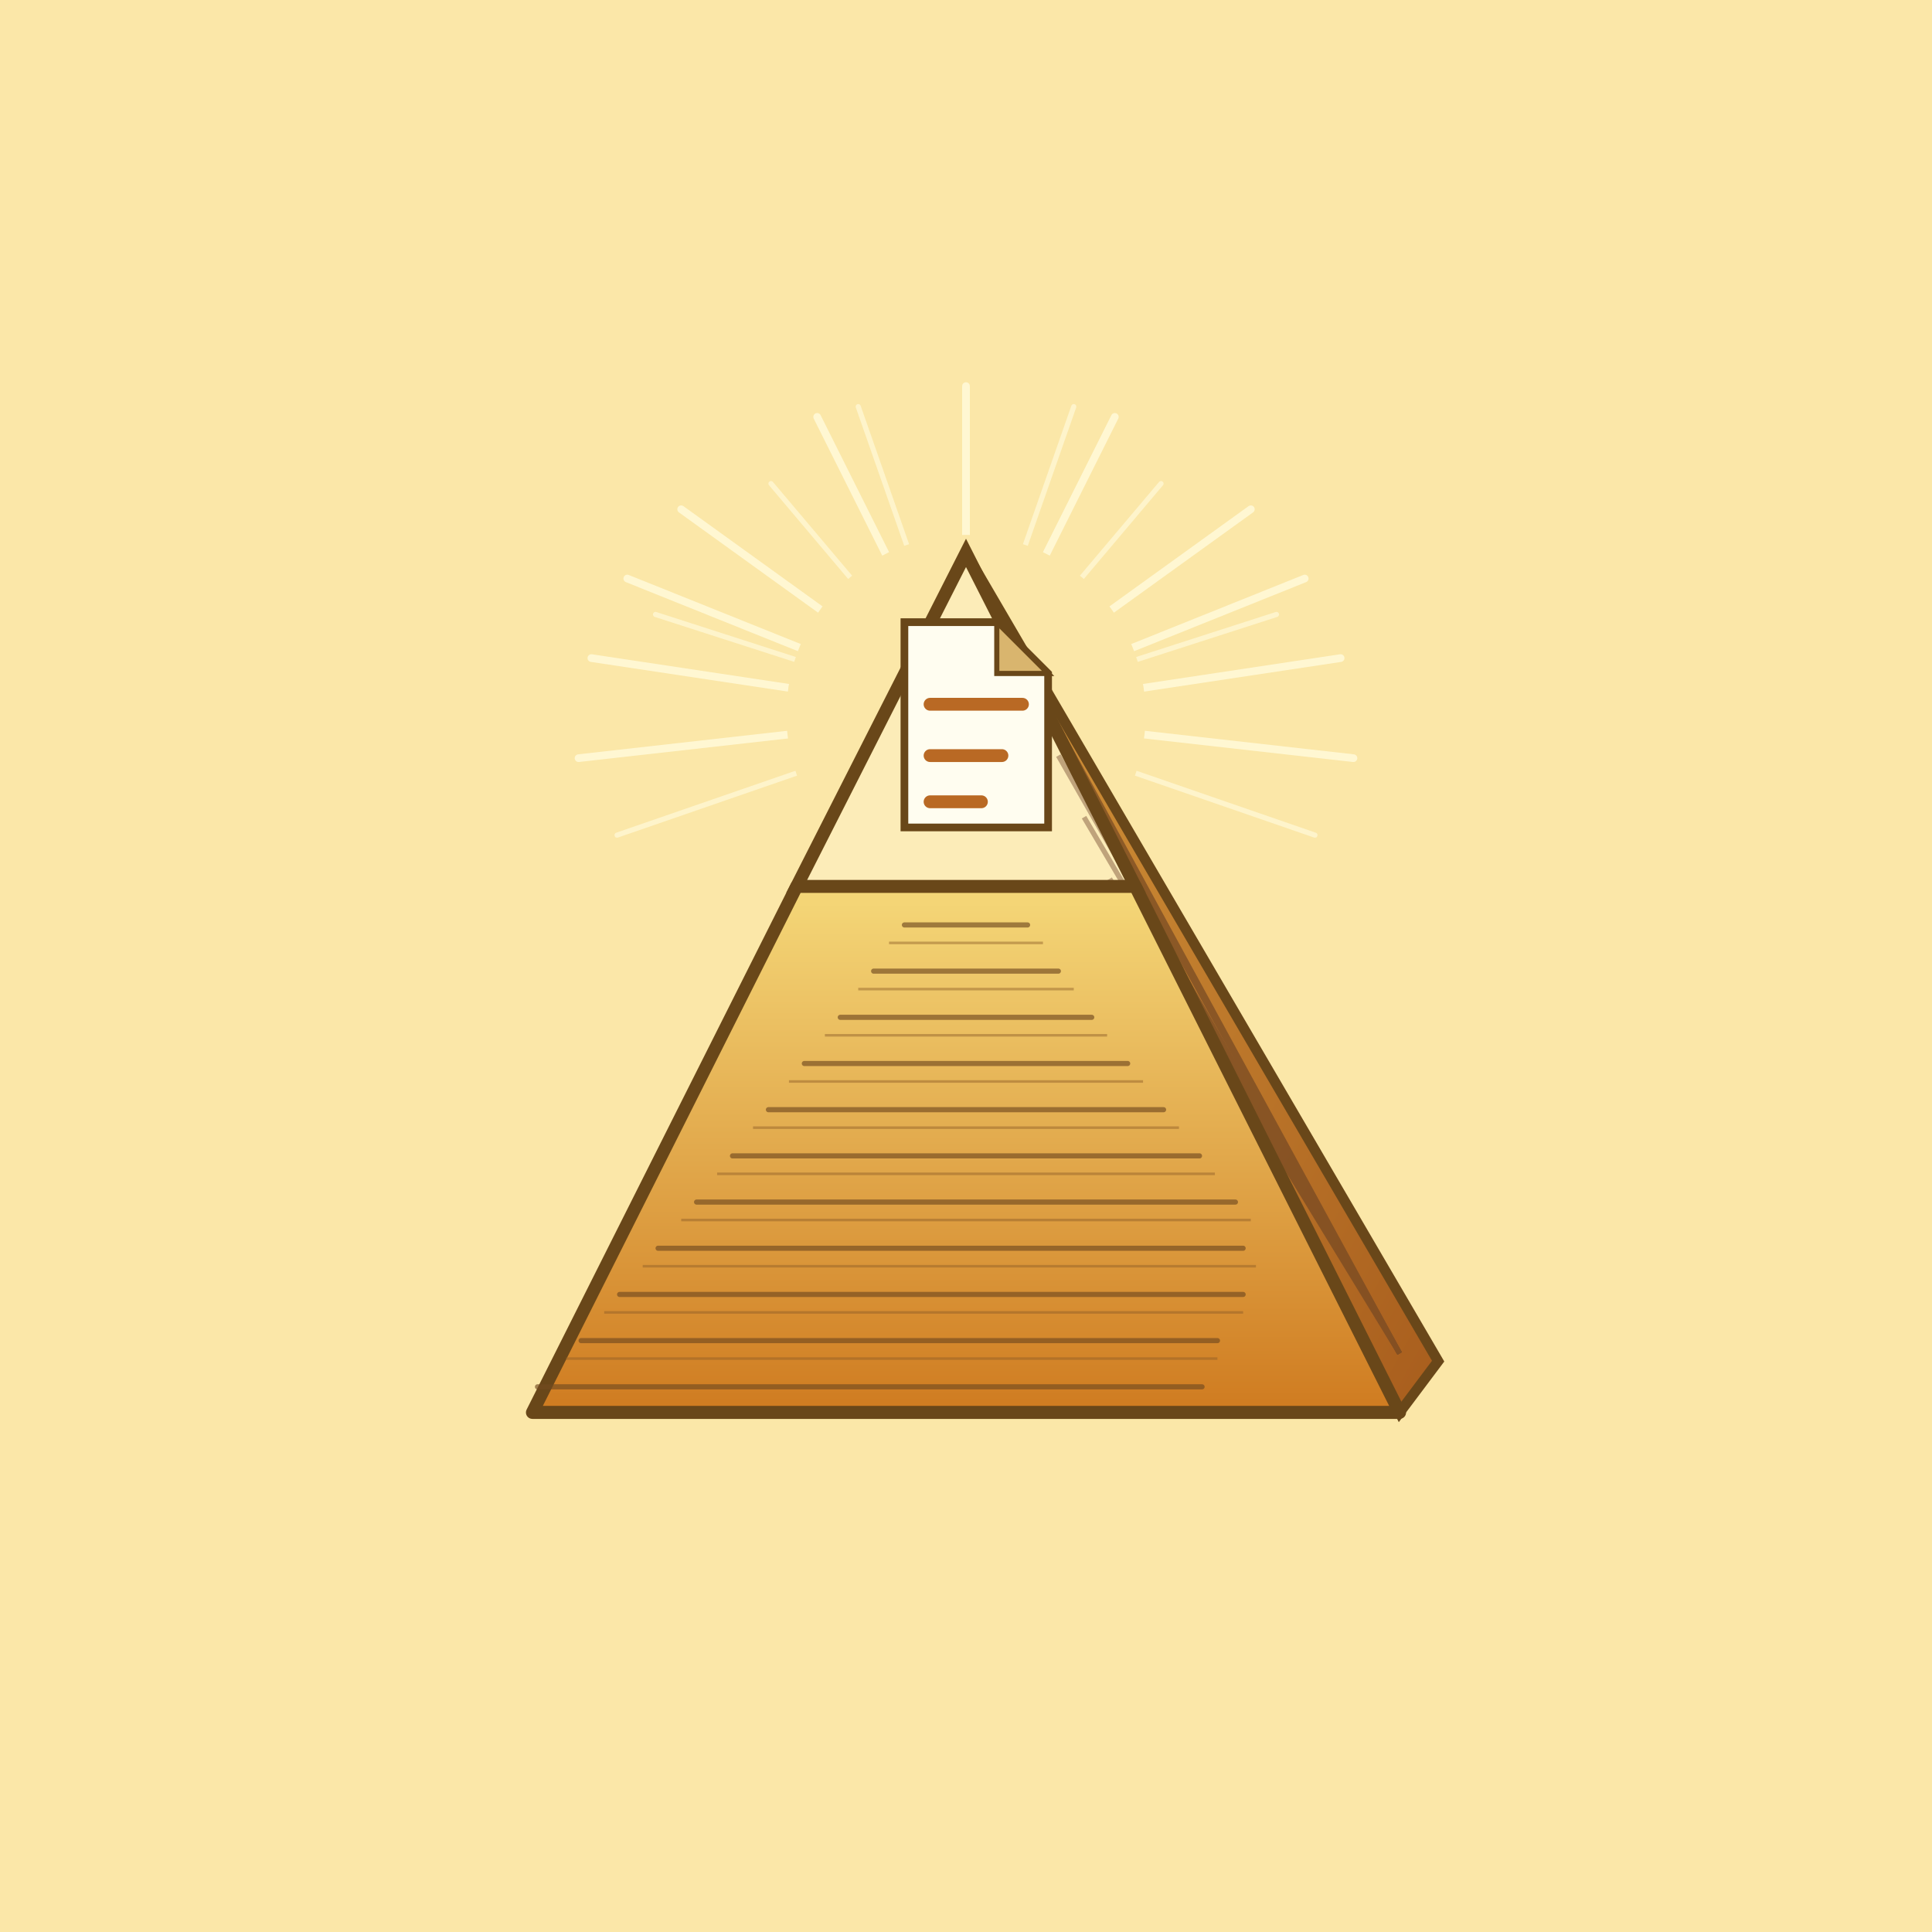
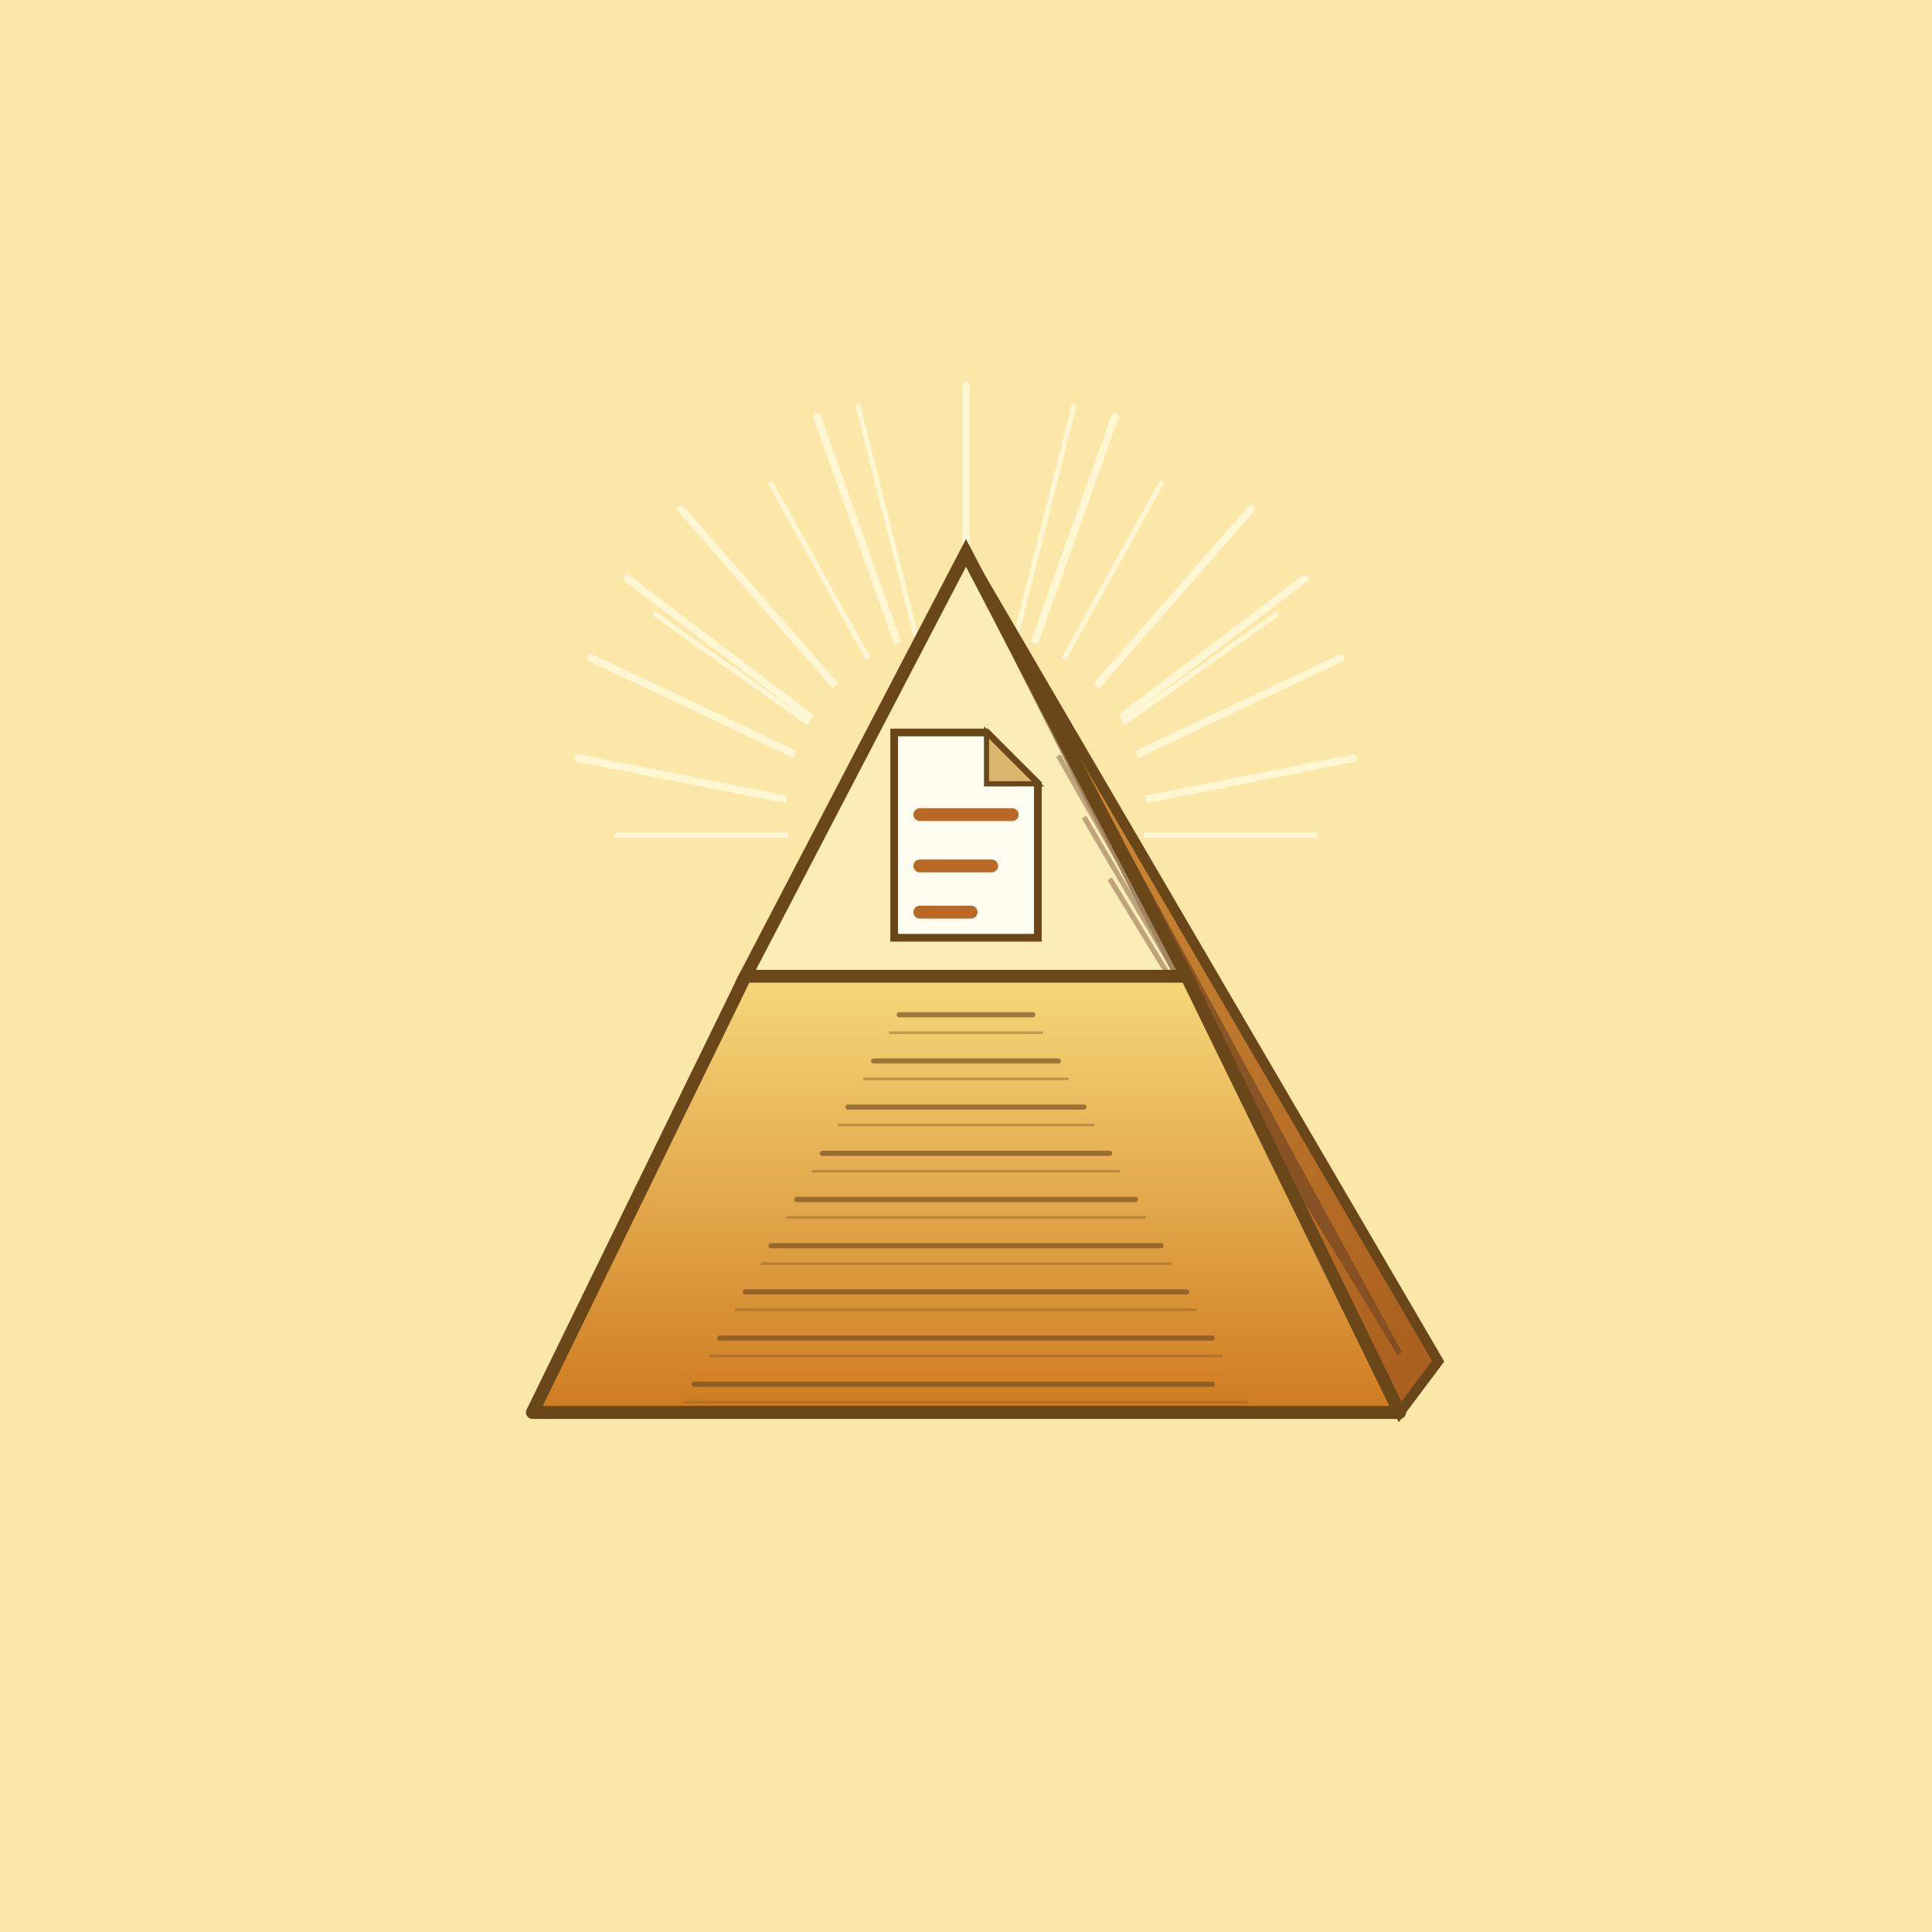
<svg xmlns="http://www.w3.org/2000/svg" viewBox="0 0 512 512" width="512" height="512">
  <defs>
    <linearGradient id="paper" x1="0" y1="0" x2="0" y2="1">
      <stop stop-color="#ffffff" />
      <stop offset="1" stop-color="#ffffff" />
    </linearGradient>
    <linearGradient id="face" x1="0" y1="0" x2="0" y2="1">
      <stop stop-color="#f5d879" />
      <stop offset="1" stop-color="#cf7b20" />
    </linearGradient>
    <linearGradient id="side" x1="0" y1="0" x2="1" y2="1">
      <stop stop-color="#d79a3c" />
      <stop offset="1" stop-color="#a85d1d" />
    </linearGradient>
    <mask id="rayMask">
      <rect width="512" height="512" fill="white" />
-       <polygon points="256,95 190,225 322,225" fill="black" />
-       <circle cx="256" cy="158" r="70" fill="black" />
+       <polygon points="256,95 170,260 342,260" fill="black" />
+       <circle cx="256" cy="195" r="70" fill="black" />
    </mask>
  </defs>
  <rect width="512" height="512" fill="#fbe7a8" />
  <g transform="translate(81.92 81.92) scale(.68)">
    <g mask="url(#rayMask)" stroke="#FFF8D6" stroke-linecap="round" fill="none">
-       <path d="M256 158V30 M256 158L198 42 M256 158L314 42 M256 158L145 78 M256 158L367 78 M256 158L124 105 M256 158L388 105 M256 158L110 136 M256 158L402 136 M256 158L105 175 M256 158L407 175" stroke-width="3" stroke-opacity=".92" />
-       <path d="M256 158L214 38 M256 158L298 38 M256 158L180 68 M256 158L332 68 M256 158L135 119 M256 158L377 119 M256 158L120 205 M256 158L392 205" stroke-width="2" stroke-opacity=".75" />
+       <path d="M256 205V30 M256 205L198 42 M256 205L314 42 M256 205L145 78 M256 205L367 78 M256 205L124 105 M256 205L388 105 M256 205L110 136 M256 205L402 136 M256 205L105 175 M256 205L407 175" stroke-width="3" stroke-opacity=".92" />
+       <path d="M256 205L214 38 M256 205L298 38 M256 205L180 68 M256 205L332 68 M256 205L135 119 M256 205L377 119 M256 205L120 205 M256 205L392 205" stroke-width="2" stroke-opacity=".92" />
    </g>
    <polygon points="256,95 440,410 425,430" fill="url(#side)" stroke="#694719" stroke-width="4" />
    <g stroke="#744722" stroke-width="2" opacity=".7">
      <path d="M274 130l151 277" />
      <path d="M283 150l142 257" />
      <path d="M292 174l133 233" />
      <path d="M302 198l123 209" />
      <path d="M312 222l113 185" />
    </g>
-     <polygon points="256,95 190,225 322,225" fill="#fff5d7" fill-opacity=".35" stroke="#694719" stroke-width="5" />
-     <polygon points="232,122 268,122 288,142 288,202 232,202" fill="#fffdf0" stroke="#694719" stroke-width="3" />
-     <polygon points="268,122 268,142 288,142" fill="#d9b56e" stroke="#694719" stroke-width="2" />
+     <polygon points="256,95 170,260 342,260" fill="#fff5d7" fill-opacity=".35" stroke="#694719" stroke-width="5" />
+     <polygon points="228,165 264,165 284,185 284,245 228,245" fill="#fffdf0" stroke="#694719" stroke-width="3" />
+     <polygon points="264,165 264,185 284,185" fill="#d9b56e" stroke="#694719" stroke-width="2" />
    <g stroke="#b96924" stroke-width="5" stroke-linecap="round">
-       <path d="M242 154h36" />
-       <path d="M242 174h28" />
-       <path d="M242 192h20" />
+       <path d="M238 197h36" />
+       <path d="M238 217h28" />
+       <path d="M238 235h20" />
    </g>
-     <polygon points="190,225 322,225 425,430 87,430" fill="url(#face)" stroke="#694719" stroke-width="5" stroke-linejoin="round" />
+     <polygon points="170,260 342,260 425,430 87,430" fill="url(#face)" stroke="#694719" stroke-width="5" stroke-linejoin="round" />
    <g stroke="#71491f" stroke-width="2" stroke-linecap="round" opacity=".65">
-       <path d="M232 240h48" />
-       <path d="M220 258h72" />
-       <path d="M207 276h98" />
-       <path d="M193 294h126" />
-       <path d="M179 312h154" />
-       <path d="M165 330h182" />
-       <path d="M151 348h210" />
-       <path d="M136 366h228" />
-       <path d="M121 384h243" />
-       <path d="M106 402h248" />
-       <path d="M89 420h259" />
+       <path d="M230 275h52" />
+       <path d="M220 293h72" />
+       <path d="M210 311h92" />
+       <path d="M200 329h112" />
+       <path d="M190 347h132" />
+       <path d="M180 365h152" />
+       <path d="M170 383h172" />
+       <path d="M160 401h192" />
+       <path d="M150 419h202" />
    </g>
    <g stroke="#8c5b25" stroke-width="1" opacity=".45">
-       <path d="M226 247h60" />
-       <path d="M214 265h84" />
-       <path d="M201 283h110" />
-       <path d="M187 301h138" />
-       <path d="M173 319h166" />
-       <path d="M159 337h194" />
-       <path d="M145 355h222" />
-       <path d="M130 373h239" />
-       <path d="M115 391h249" />
-       <path d="M100 409h254" />
+       <path d="M226 282h60" />
+       <path d="M216 300h80" />
+       <path d="M206 318h100" />
+       <path d="M196 336h120" />
+       <path d="M186 354h140" />
+       <path d="M176 372h160" />
+       <path d="M166 390h180" />
+       <path d="M156 408h200" />
+       <path d="M146 426h220" />
    </g>
    <path d="M87 430h338" stroke="#694719" stroke-width="5" />
  </g>
</svg>
